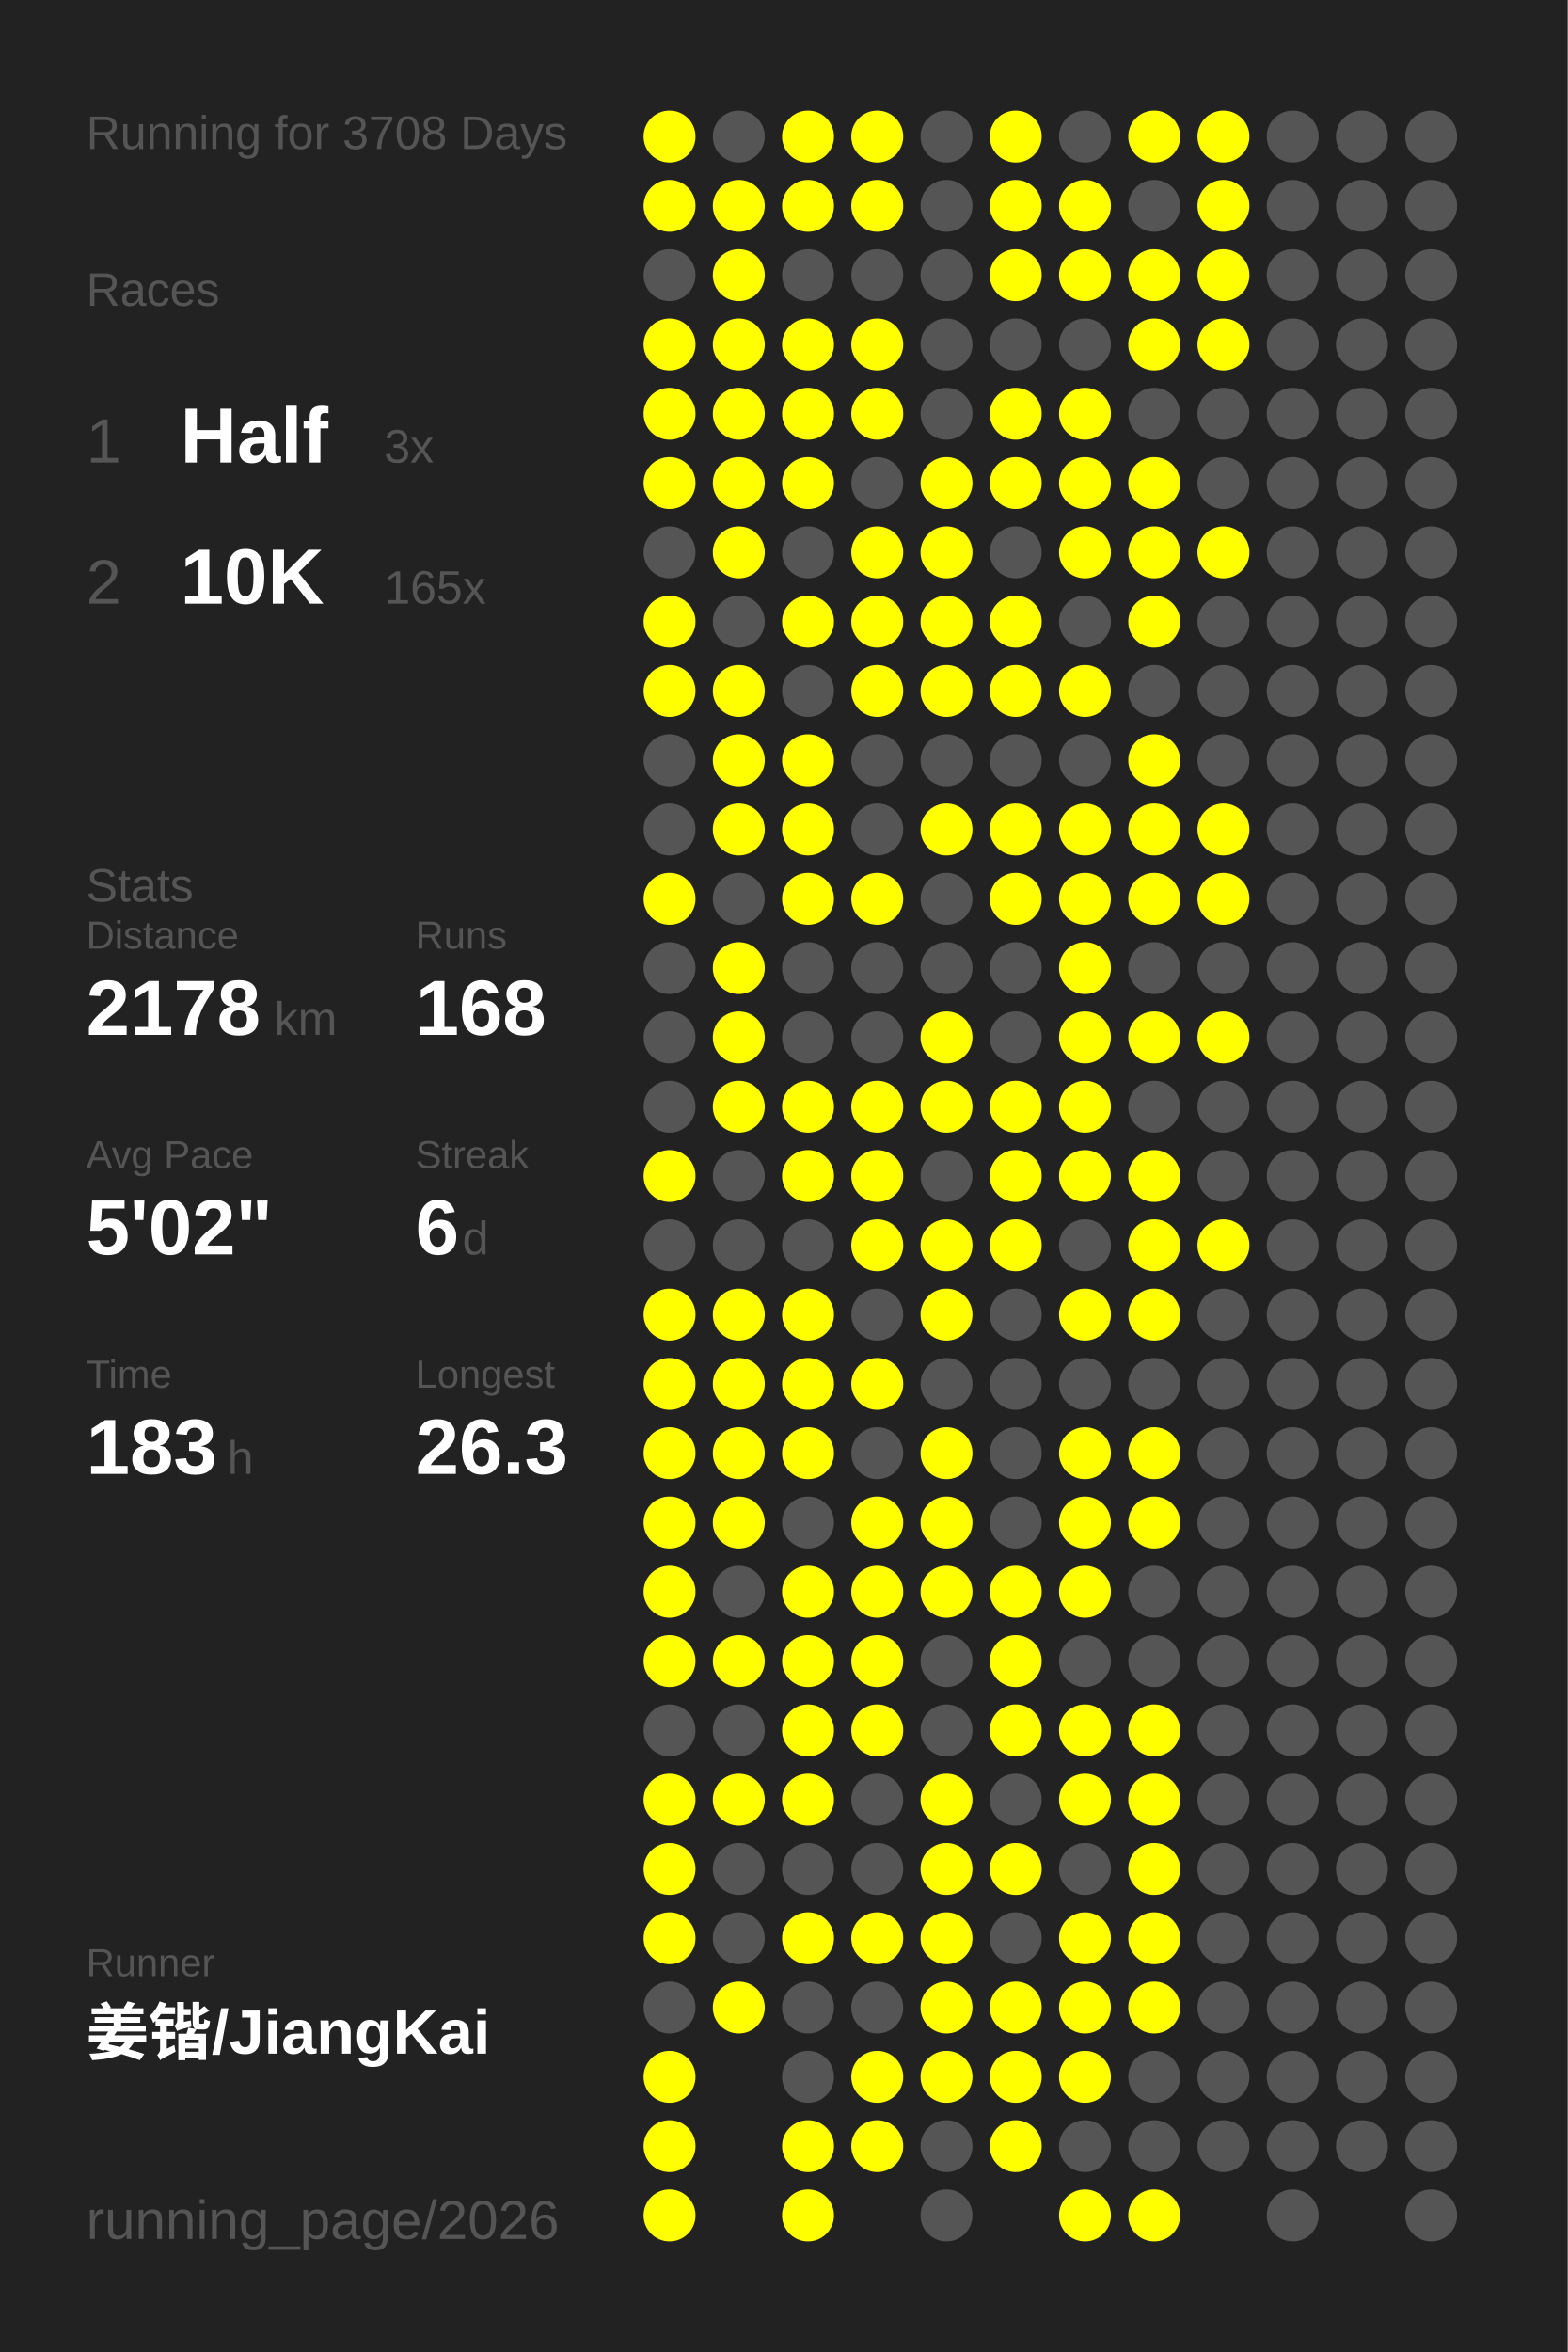
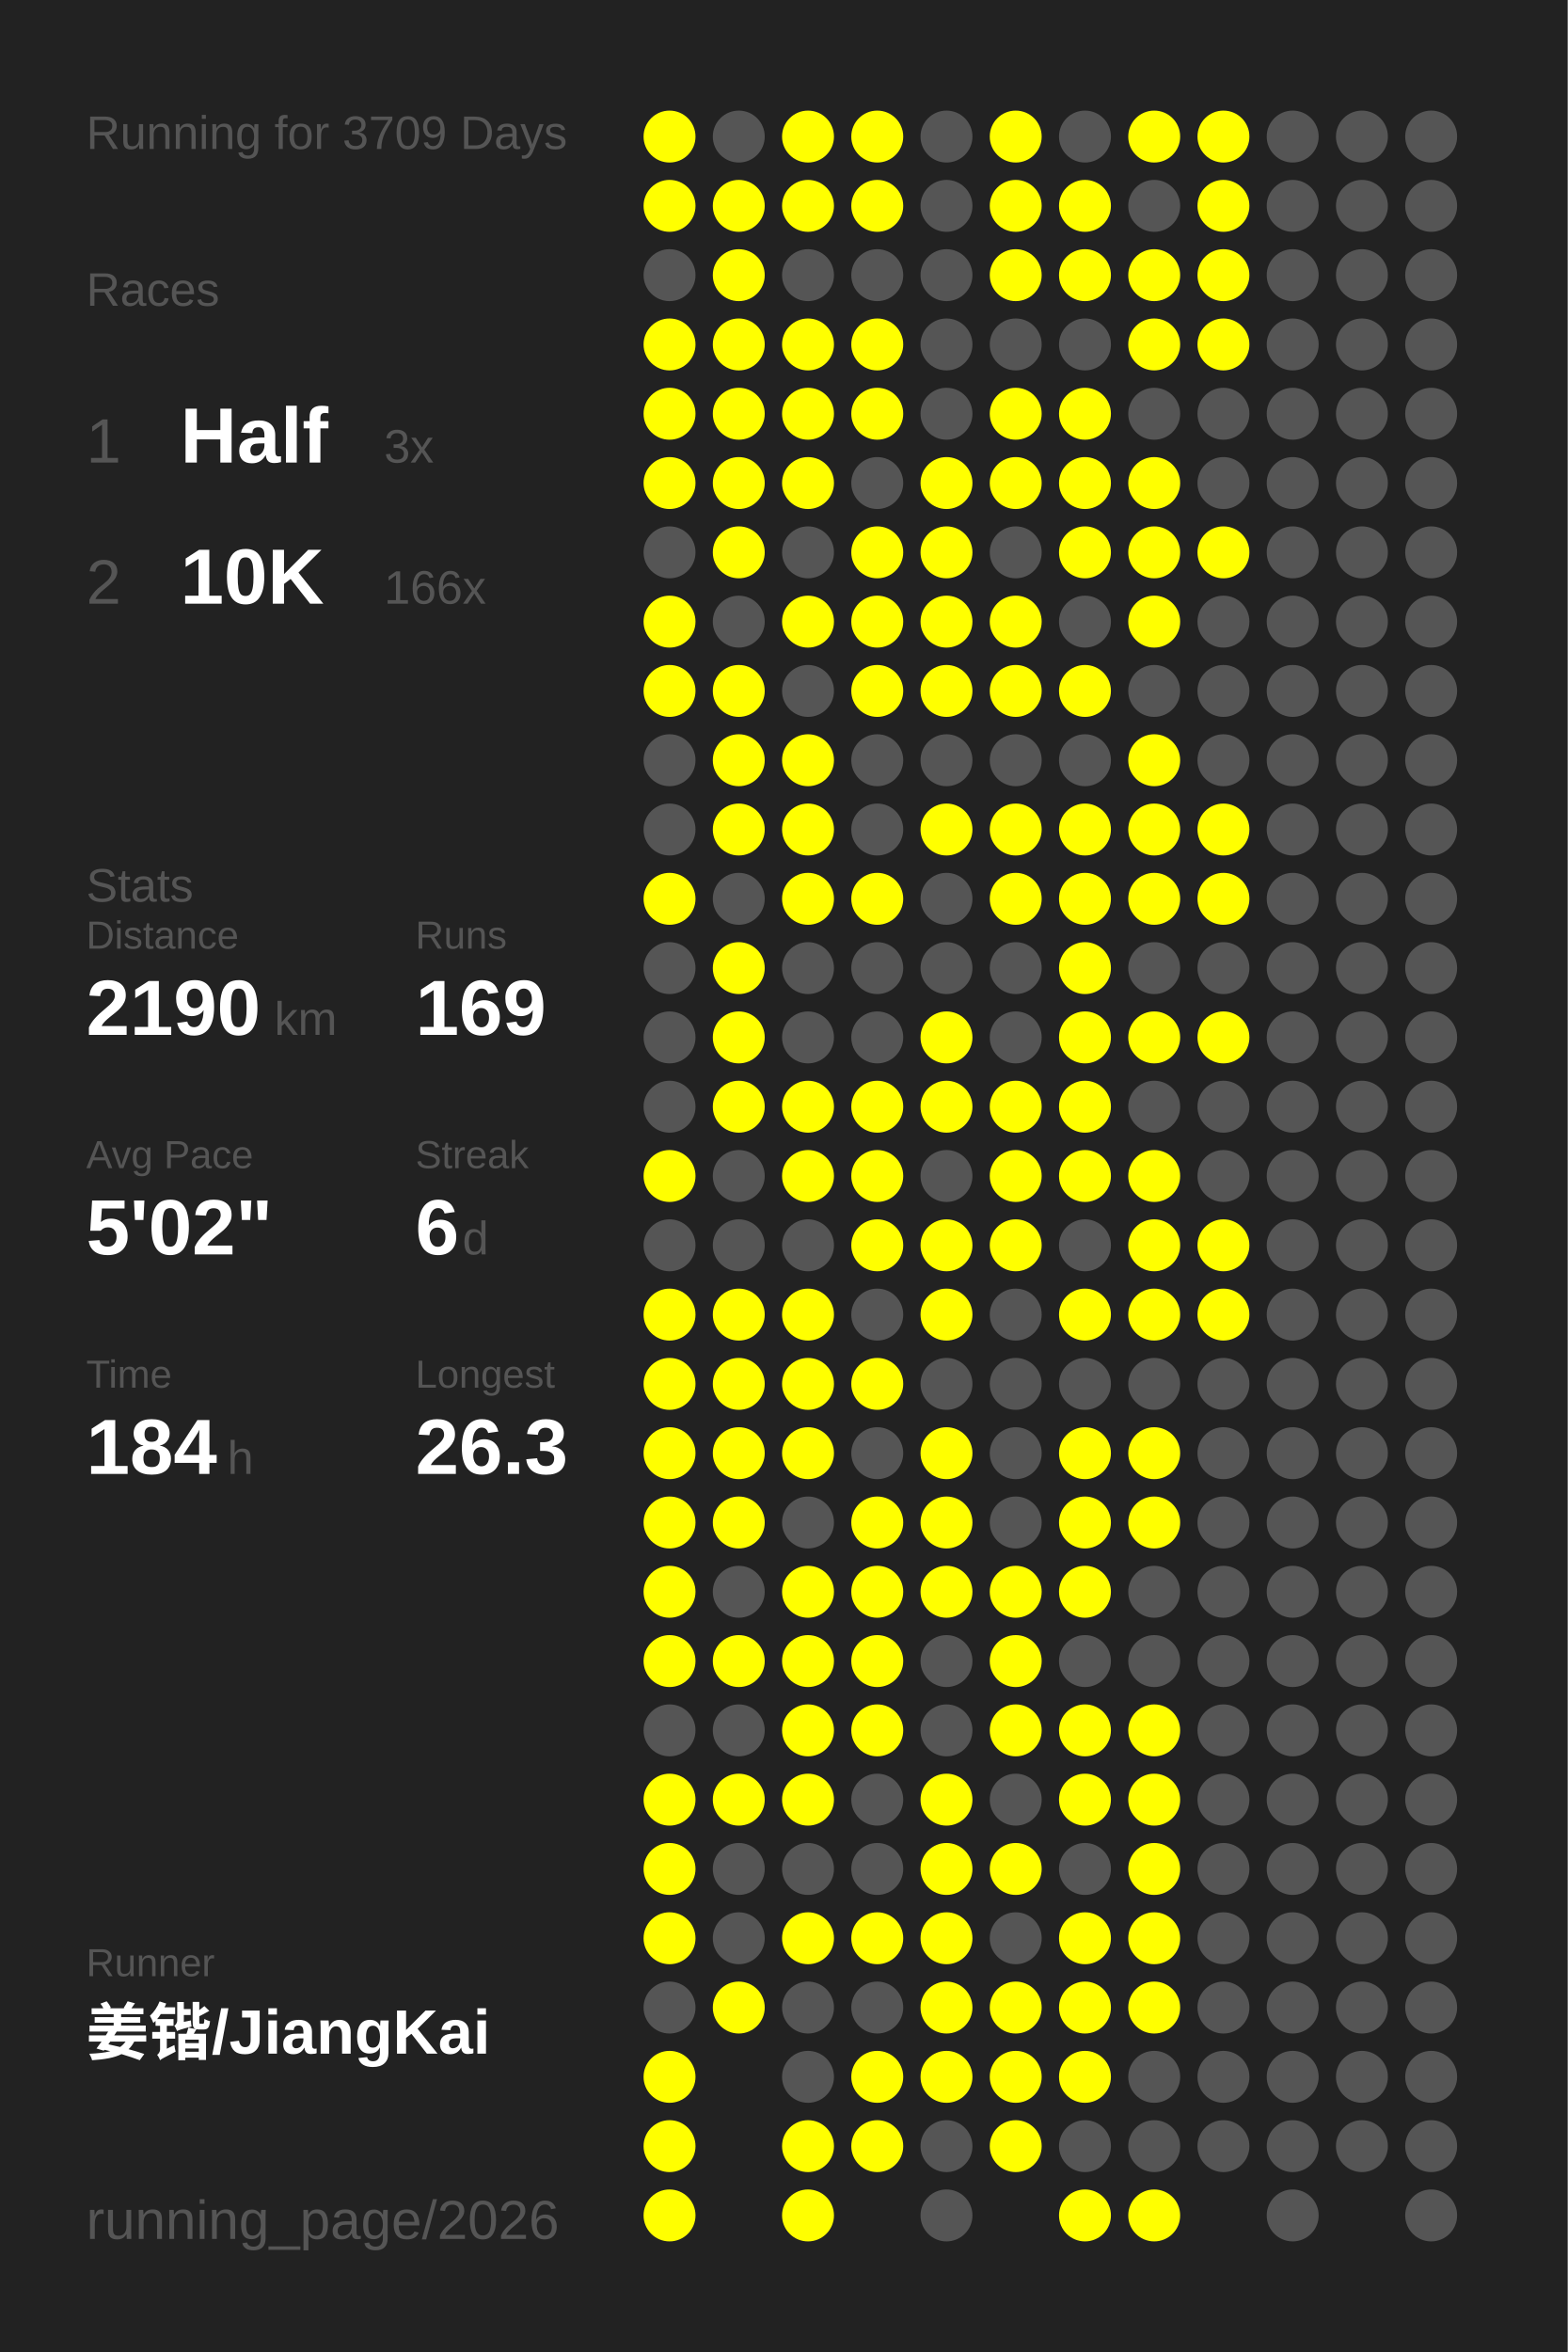
<svg xmlns="http://www.w3.org/2000/svg" baseProfile="full" height="300mm" version="1.1" viewBox="0,0,200,300" width="200mm">
  <defs />
  <rect fill="#222222" height="300" width="200" x="0" y="0" />
-   <text fill="#555555" style="font-size:6px; font-family:Arial;" x="11" y="19">Running for 3708 Days</text>
+   <text fill="#555555" style="font-size:6px; font-family:Arial;" x="11" y="19">Running for 3709 Days</text>
  <text fill="#555555" style="font-size:6px; font-family:Arial;" x="11" y="39">Races</text>
  <text fill="#555555" style="font-size:8px; font-family:Arial;" x="11" y="59">1</text>
  <text fill="#FFFFFF" style="font-size:10px; font-family:Arial; font-weight:bold;" x="23" y="59">Half</text>
  <text fill="#555555" style="font-size:6px; font-family:Arial;" x="49" y="59">3x</text>
  <text fill="#555555" style="font-size:8px; font-family:Arial;" x="11" y="77">2</text>
  <text fill="#FFFFFF" style="font-size:10px; font-family:Arial; font-weight:bold;" x="23" y="77">10K</text>
-   <text fill="#555555" style="font-size:6px; font-family:Arial;" x="49" y="77">165x</text>
+   <text fill="#555555" style="font-size:6px; font-family:Arial;" x="49" y="77">166x</text>
  <text fill="#555555" style="font-size:6px; font-family:Arial;" x="11" y="115">Stats</text>
  <text fill="#555555" style="font-size:5px; font-family:Arial;" x="11" y="121">Distance</text>
-   <text fill="#FFFFFF" style="font-size:10px; font-family:Arial; font-weight:bold;" x="11" y="132">2178</text>
+   <text fill="#FFFFFF" style="font-size:10px; font-family:Arial; font-weight:bold;" x="11" y="132">2190</text>
  <text fill="#555555" style="font-size:6px; font-family:Arial;" x="35" y="132">km</text>
  <text fill="#555555" style="font-size:5px; font-family:Arial;" x="53" y="121">Runs</text>
-   <text fill="#FFFFFF" style="font-size:10px; font-family:Arial; font-weight:bold;" x="53" y="132">168</text>
+   <text fill="#FFFFFF" style="font-size:10px; font-family:Arial; font-weight:bold;" x="53" y="132">169</text>
  <text fill="#555555" style="font-size:5px; font-family:Arial;" x="11" y="149">Avg Pace</text>
  <text fill="#FFFFFF" style="font-size:10px; font-family:Arial; font-weight:bold;" x="11" y="160">5'02"</text>
  <text fill="#555555" style="font-size:5px; font-family:Arial;" x="53" y="149">Streak</text>
  <text fill="#FFFFFF" style="font-size:10px; font-family:Arial; font-weight:bold;" x="53" y="160">6</text>
  <text fill="#555555" style="font-size:6px; font-family:Arial;" x="59" y="160">d</text>
  <text fill="#555555" style="font-size:5px; font-family:Arial;" x="11" y="177">Time</text>
-   <text fill="#FFFFFF" style="font-size:10px; font-family:Arial; font-weight:bold;" x="11" y="188">183</text>
+   <text fill="#FFFFFF" style="font-size:10px; font-family:Arial; font-weight:bold;" x="11" y="188">184</text>
  <text fill="#555555" style="font-size:6px; font-family:Arial;" x="29" y="188">h</text>
  <text fill="#555555" style="font-size:5px; font-family:Arial;" x="53" y="177">Longest</text>
  <text fill="#FFFFFF" style="font-size:10px; font-family:Arial; font-weight:bold;" x="53" y="188">26.3</text>
  <text fill="#555555" style="font-size:5px; font-family:Arial;" x="11" y="252.065">Runner</text>
  <text fill="#FFFFFF" style="font-size:8px; font-family:Arial; font-weight:bold;" x="11" y="262.065">姜锴/JiangKai</text>
  <text fill="#555555" style="font-size:7px; font-family:Arial;" x="11" y="285.581">running_page/2026</text>
  <circle cx="85.417" cy="17.419" fill="#FFFF00" r="3.312" />
  <circle cx="85.417" cy="26.258" fill="#FFFF00" r="3.312" />
  <circle cx="85.417" cy="35.097" fill="#555555" r="3.312" />
  <circle cx="85.417" cy="43.935" fill="#FFFF00" r="3.312" />
  <circle cx="85.417" cy="52.774" fill="#FFFF00" r="3.312" />
  <circle cx="85.417" cy="61.613" fill="#FFFF00" r="3.312" />
  <circle cx="85.417" cy="70.452" fill="#555555" r="3.312" />
  <circle cx="85.417" cy="79.29" fill="#FFFF00" r="3.312" />
  <circle cx="85.417" cy="88.129" fill="#FFFF00" r="3.312" />
  <circle cx="85.417" cy="96.968" fill="#555555" r="3.312" />
  <circle cx="85.417" cy="105.806" fill="#555555" r="3.312" />
  <circle cx="85.417" cy="114.645" fill="#FFFF00" r="3.312" />
  <circle cx="85.417" cy="123.484" fill="#555555" r="3.312" />
  <circle cx="85.417" cy="132.323" fill="#555555" r="3.312" />
  <circle cx="85.417" cy="141.161" fill="#555555" r="3.312" />
  <circle cx="85.417" cy="150" fill="#FFFF00" r="3.312" />
  <circle cx="85.417" cy="158.839" fill="#555555" r="3.312" />
  <circle cx="85.417" cy="167.677" fill="#FFFF00" r="3.312" />
  <circle cx="85.417" cy="176.516" fill="#FFFF00" r="3.312" />
  <circle cx="85.417" cy="185.355" fill="#FFFF00" r="3.312" />
  <circle cx="85.417" cy="194.194" fill="#FFFF00" r="3.312" />
  <circle cx="85.417" cy="203.032" fill="#FFFF00" r="3.312" />
  <circle cx="85.417" cy="211.871" fill="#FFFF00" r="3.312" />
  <circle cx="85.417" cy="220.71" fill="#555555" r="3.312" />
  <circle cx="85.417" cy="229.548" fill="#FFFF00" r="3.312" />
  <circle cx="85.417" cy="238.387" fill="#FFFF00" r="3.312" />
  <circle cx="85.417" cy="247.226" fill="#FFFF00" r="3.312" />
  <circle cx="85.417" cy="256.065" fill="#555555" r="3.312" />
  <circle cx="85.417" cy="264.903" fill="#FFFF00" r="3.312" />
  <circle cx="85.417" cy="273.742" fill="#FFFF00" r="3.312" />
  <circle cx="85.417" cy="282.581" fill="#FFFF00" r="3.312" />
  <circle cx="94.25" cy="17.419" fill="#555555" r="3.312" />
  <circle cx="94.25" cy="26.258" fill="#FFFF00" r="3.312" />
  <circle cx="94.25" cy="35.097" fill="#FFFF00" r="3.312" />
  <circle cx="94.25" cy="43.935" fill="#FFFF00" r="3.312" />
  <circle cx="94.25" cy="52.774" fill="#FFFF00" r="3.312" />
  <circle cx="94.25" cy="61.613" fill="#FFFF00" r="3.312" />
  <circle cx="94.25" cy="70.452" fill="#FFFF00" r="3.312" />
  <circle cx="94.25" cy="79.29" fill="#555555" r="3.312" />
  <circle cx="94.25" cy="88.129" fill="#FFFF00" r="3.312" />
  <circle cx="94.25" cy="96.968" fill="#FFFF00" r="3.312" />
  <circle cx="94.25" cy="105.806" fill="#FFFF00" r="3.312" />
  <circle cx="94.25" cy="114.645" fill="#555555" r="3.312" />
  <circle cx="94.25" cy="123.484" fill="#FFFF00" r="3.312" />
  <circle cx="94.25" cy="132.323" fill="#FFFF00" r="3.312" />
  <circle cx="94.25" cy="141.161" fill="#FFFF00" r="3.312" />
  <circle cx="94.25" cy="150" fill="#555555" r="3.312" />
  <circle cx="94.25" cy="158.839" fill="#555555" r="3.312" />
  <circle cx="94.25" cy="167.677" fill="#FFFF00" r="3.312" />
  <circle cx="94.25" cy="176.516" fill="#FFFF00" r="3.312" />
  <circle cx="94.25" cy="185.355" fill="#FFFF00" r="3.312" />
  <circle cx="94.25" cy="194.194" fill="#FFFF00" r="3.312" />
  <circle cx="94.25" cy="203.032" fill="#555555" r="3.312" />
  <circle cx="94.25" cy="211.871" fill="#FFFF00" r="3.312" />
  <circle cx="94.25" cy="220.71" fill="#555555" r="3.312" />
  <circle cx="94.25" cy="229.548" fill="#FFFF00" r="3.312" />
  <circle cx="94.25" cy="238.387" fill="#555555" r="3.312" />
  <circle cx="94.25" cy="247.226" fill="#555555" r="3.312" />
  <circle cx="94.25" cy="256.065" fill="#FFFF00" r="3.312" />
  <circle cx="103.083" cy="17.419" fill="#FFFF00" r="3.312" />
  <circle cx="103.083" cy="26.258" fill="#FFFF00" r="3.312" />
  <circle cx="103.083" cy="35.097" fill="#555555" r="3.312" />
  <circle cx="103.083" cy="43.935" fill="#FFFF00" r="3.312" />
  <circle cx="103.083" cy="52.774" fill="#FFFF00" r="3.312" />
  <circle cx="103.083" cy="61.613" fill="#FFFF00" r="3.312" />
  <circle cx="103.083" cy="70.452" fill="#555555" r="3.312" />
  <circle cx="103.083" cy="79.29" fill="#FFFF00" r="3.312" />
  <circle cx="103.083" cy="88.129" fill="#555555" r="3.312" />
  <circle cx="103.083" cy="96.968" fill="#FFFF00" r="3.312" />
  <circle cx="103.083" cy="105.806" fill="#FFFF00" r="3.312" />
  <circle cx="103.083" cy="114.645" fill="#FFFF00" r="3.312" />
  <circle cx="103.083" cy="123.484" fill="#555555" r="3.312" />
  <circle cx="103.083" cy="132.323" fill="#555555" r="3.312" />
  <circle cx="103.083" cy="141.161" fill="#FFFF00" r="3.312" />
  <circle cx="103.083" cy="150" fill="#FFFF00" r="3.312" />
  <circle cx="103.083" cy="158.839" fill="#555555" r="3.312" />
  <circle cx="103.083" cy="167.677" fill="#FFFF00" r="3.312" />
  <circle cx="103.083" cy="176.516" fill="#FFFF00" r="3.312" />
  <circle cx="103.083" cy="185.355" fill="#FFFF00" r="3.312" />
  <circle cx="103.083" cy="194.194" fill="#555555" r="3.312" />
  <circle cx="103.083" cy="203.032" fill="#FFFF00" r="3.312" />
  <circle cx="103.083" cy="211.871" fill="#FFFF00" r="3.312" />
  <circle cx="103.083" cy="220.71" fill="#FFFF00" r="3.312" />
  <circle cx="103.083" cy="229.548" fill="#FFFF00" r="3.312" />
  <circle cx="103.083" cy="238.387" fill="#555555" r="3.312" />
  <circle cx="103.083" cy="247.226" fill="#FFFF00" r="3.312" />
  <circle cx="103.083" cy="256.065" fill="#555555" r="3.312" />
  <circle cx="103.083" cy="264.903" fill="#555555" r="3.312" />
  <circle cx="103.083" cy="273.742" fill="#FFFF00" r="3.312" />
  <circle cx="103.083" cy="282.581" fill="#FFFF00" r="3.312" />
  <circle cx="111.917" cy="17.419" fill="#FFFF00" r="3.312" />
  <circle cx="111.917" cy="26.258" fill="#FFFF00" r="3.312" />
  <circle cx="111.917" cy="35.097" fill="#555555" r="3.312" />
  <circle cx="111.917" cy="43.935" fill="#FFFF00" r="3.312" />
  <circle cx="111.917" cy="52.774" fill="#FFFF00" r="3.312" />
  <circle cx="111.917" cy="61.613" fill="#555555" r="3.312" />
  <circle cx="111.917" cy="70.452" fill="#FFFF00" r="3.312" />
  <circle cx="111.917" cy="79.29" fill="#FFFF00" r="3.312" />
  <circle cx="111.917" cy="88.129" fill="#FFFF00" r="3.312" />
  <circle cx="111.917" cy="96.968" fill="#555555" r="3.312" />
  <circle cx="111.917" cy="105.806" fill="#555555" r="3.312" />
  <circle cx="111.917" cy="114.645" fill="#FFFF00" r="3.312" />
  <circle cx="111.917" cy="123.484" fill="#555555" r="3.312" />
  <circle cx="111.917" cy="132.323" fill="#555555" r="3.312" />
  <circle cx="111.917" cy="141.161" fill="#FFFF00" r="3.312" />
  <circle cx="111.917" cy="150" fill="#FFFF00" r="3.312" />
  <circle cx="111.917" cy="158.839" fill="#FFFF00" r="3.312" />
  <circle cx="111.917" cy="167.677" fill="#555555" r="3.312" />
  <circle cx="111.917" cy="176.516" fill="#FFFF00" r="3.312" />
  <circle cx="111.917" cy="185.355" fill="#555555" r="3.312" />
  <circle cx="111.917" cy="194.194" fill="#FFFF00" r="3.312" />
  <circle cx="111.917" cy="203.032" fill="#FFFF00" r="3.312" />
  <circle cx="111.917" cy="211.871" fill="#FFFF00" r="3.312" />
  <circle cx="111.917" cy="220.71" fill="#FFFF00" r="3.312" />
  <circle cx="111.917" cy="229.548" fill="#555555" r="3.312" />
  <circle cx="111.917" cy="238.387" fill="#555555" r="3.312" />
  <circle cx="111.917" cy="247.226" fill="#FFFF00" r="3.312" />
  <circle cx="111.917" cy="256.065" fill="#555555" r="3.312" />
  <circle cx="111.917" cy="264.903" fill="#FFFF00" r="3.312" />
  <circle cx="111.917" cy="273.742" fill="#FFFF00" r="3.312" />
  <circle cx="120.75" cy="17.419" fill="#555555" r="3.312" />
  <circle cx="120.75" cy="26.258" fill="#555555" r="3.312" />
  <circle cx="120.75" cy="35.097" fill="#555555" r="3.312" />
  <circle cx="120.75" cy="43.935" fill="#555555" r="3.312" />
  <circle cx="120.75" cy="52.774" fill="#555555" r="3.312" />
  <circle cx="120.75" cy="61.613" fill="#FFFF00" r="3.312" />
  <circle cx="120.75" cy="70.452" fill="#FFFF00" r="3.312" />
  <circle cx="120.75" cy="79.29" fill="#FFFF00" r="3.312" />
  <circle cx="120.75" cy="88.129" fill="#FFFF00" r="3.312" />
  <circle cx="120.75" cy="96.968" fill="#555555" r="3.312" />
  <circle cx="120.75" cy="105.806" fill="#FFFF00" r="3.312" />
  <circle cx="120.75" cy="114.645" fill="#555555" r="3.312" />
  <circle cx="120.75" cy="123.484" fill="#555555" r="3.312" />
  <circle cx="120.75" cy="132.323" fill="#FFFF00" r="3.312" />
  <circle cx="120.75" cy="141.161" fill="#FFFF00" r="3.312" />
  <circle cx="120.75" cy="150" fill="#555555" r="3.312" />
  <circle cx="120.75" cy="158.839" fill="#FFFF00" r="3.312" />
  <circle cx="120.75" cy="167.677" fill="#FFFF00" r="3.312" />
  <circle cx="120.75" cy="176.516" fill="#555555" r="3.312" />
  <circle cx="120.75" cy="185.355" fill="#FFFF00" r="3.312" />
  <circle cx="120.75" cy="194.194" fill="#FFFF00" r="3.312" />
  <circle cx="120.75" cy="203.032" fill="#FFFF00" r="3.312" />
  <circle cx="120.75" cy="211.871" fill="#555555" r="3.312" />
  <circle cx="120.75" cy="220.71" fill="#555555" r="3.312" />
  <circle cx="120.75" cy="229.548" fill="#FFFF00" r="3.312" />
  <circle cx="120.75" cy="238.387" fill="#FFFF00" r="3.312" />
  <circle cx="120.75" cy="247.226" fill="#FFFF00" r="3.312" />
  <circle cx="120.75" cy="256.065" fill="#FFFF00" r="3.312" />
  <circle cx="120.75" cy="264.903" fill="#FFFF00" r="3.312" />
  <circle cx="120.75" cy="273.742" fill="#555555" r="3.312" />
  <circle cx="120.75" cy="282.581" fill="#555555" r="3.312" />
  <circle cx="129.583" cy="17.419" fill="#FFFF00" r="3.312" />
  <circle cx="129.583" cy="26.258" fill="#FFFF00" r="3.312" />
  <circle cx="129.583" cy="35.097" fill="#FFFF00" r="3.312" />
  <circle cx="129.583" cy="43.935" fill="#555555" r="3.312" />
  <circle cx="129.583" cy="52.774" fill="#FFFF00" r="3.312" />
  <circle cx="129.583" cy="61.613" fill="#FFFF00" r="3.312" />
  <circle cx="129.583" cy="70.452" fill="#555555" r="3.312" />
  <circle cx="129.583" cy="79.29" fill="#FFFF00" r="3.312" />
  <circle cx="129.583" cy="88.129" fill="#FFFF00" r="3.312" />
  <circle cx="129.583" cy="96.968" fill="#555555" r="3.312" />
  <circle cx="129.583" cy="105.806" fill="#FFFF00" r="3.312" />
  <circle cx="129.583" cy="114.645" fill="#FFFF00" r="3.312" />
  <circle cx="129.583" cy="123.484" fill="#555555" r="3.312" />
  <circle cx="129.583" cy="132.323" fill="#555555" r="3.312" />
  <circle cx="129.583" cy="141.161" fill="#FFFF00" r="3.312" />
  <circle cx="129.583" cy="150" fill="#FFFF00" r="3.312" />
  <circle cx="129.583" cy="158.839" fill="#FFFF00" r="3.312" />
  <circle cx="129.583" cy="167.677" fill="#555555" r="3.312" />
  <circle cx="129.583" cy="176.516" fill="#555555" r="3.312" />
  <circle cx="129.583" cy="185.355" fill="#555555" r="3.312" />
  <circle cx="129.583" cy="194.194" fill="#555555" r="3.312" />
  <circle cx="129.583" cy="203.032" fill="#FFFF00" r="3.312" />
  <circle cx="129.583" cy="211.871" fill="#FFFF00" r="3.312" />
  <circle cx="129.583" cy="220.71" fill="#FFFF00" r="3.312" />
  <circle cx="129.583" cy="229.548" fill="#555555" r="3.312" />
  <circle cx="129.583" cy="238.387" fill="#FFFF00" r="3.312" />
  <circle cx="129.583" cy="247.226" fill="#555555" r="3.312" />
  <circle cx="129.583" cy="256.065" fill="#FFFF00" r="3.312" />
  <circle cx="129.583" cy="264.903" fill="#FFFF00" r="3.312" />
  <circle cx="129.583" cy="273.742" fill="#FFFF00" r="3.312" />
  <circle cx="138.417" cy="17.419" fill="#555555" r="3.312" />
  <circle cx="138.417" cy="26.258" fill="#FFFF00" r="3.312" />
  <circle cx="138.417" cy="35.097" fill="#FFFF00" r="3.312" />
  <circle cx="138.417" cy="43.935" fill="#555555" r="3.312" />
  <circle cx="138.417" cy="52.774" fill="#FFFF00" r="3.312" />
  <circle cx="138.417" cy="61.613" fill="#FFFF00" r="3.312" />
  <circle cx="138.417" cy="70.452" fill="#FFFF00" r="3.312" />
  <circle cx="138.417" cy="79.29" fill="#555555" r="3.312" />
  <circle cx="138.417" cy="88.129" fill="#FFFF00" r="3.312" />
  <circle cx="138.417" cy="96.968" fill="#555555" r="3.312" />
  <circle cx="138.417" cy="105.806" fill="#FFFF00" r="3.312" />
  <circle cx="138.417" cy="114.645" fill="#FFFF00" r="3.312" />
  <circle cx="138.417" cy="123.484" fill="#FFFF00" r="3.312" />
  <circle cx="138.417" cy="132.323" fill="#FFFF00" r="3.312" />
  <circle cx="138.417" cy="141.161" fill="#FFFF00" r="3.312" />
  <circle cx="138.417" cy="150" fill="#FFFF00" r="3.312" />
  <circle cx="138.417" cy="158.839" fill="#555555" r="3.312" />
  <circle cx="138.417" cy="167.677" fill="#FFFF00" r="3.312" />
  <circle cx="138.417" cy="176.516" fill="#555555" r="3.312" />
  <circle cx="138.417" cy="185.355" fill="#FFFF00" r="3.312" />
  <circle cx="138.417" cy="194.194" fill="#FFFF00" r="3.312" />
  <circle cx="138.417" cy="203.032" fill="#FFFF00" r="3.312" />
  <circle cx="138.417" cy="211.871" fill="#555555" r="3.312" />
  <circle cx="138.417" cy="220.71" fill="#FFFF00" r="3.312" />
  <circle cx="138.417" cy="229.548" fill="#FFFF00" r="3.312" />
  <circle cx="138.417" cy="238.387" fill="#555555" r="3.312" />
  <circle cx="138.417" cy="247.226" fill="#FFFF00" r="3.312" />
  <circle cx="138.417" cy="256.065" fill="#FFFF00" r="3.312" />
  <circle cx="138.417" cy="264.903" fill="#FFFF00" r="3.312" />
  <circle cx="138.417" cy="273.742" fill="#555555" r="3.312" />
  <circle cx="138.417" cy="282.581" fill="#FFFF00" r="3.312" />
  <circle cx="147.25" cy="17.419" fill="#FFFF00" r="3.312" />
  <circle cx="147.25" cy="26.258" fill="#555555" r="3.312" />
  <circle cx="147.25" cy="35.097" fill="#FFFF00" r="3.312" />
  <circle cx="147.25" cy="43.935" fill="#FFFF00" r="3.312" />
  <circle cx="147.25" cy="52.774" fill="#555555" r="3.312" />
  <circle cx="147.25" cy="61.613" fill="#FFFF00" r="3.312" />
  <circle cx="147.25" cy="70.452" fill="#FFFF00" r="3.312" />
  <circle cx="147.25" cy="79.29" fill="#FFFF00" r="3.312" />
  <circle cx="147.25" cy="88.129" fill="#555555" r="3.312" />
  <circle cx="147.25" cy="96.968" fill="#FFFF00" r="3.312" />
  <circle cx="147.25" cy="105.806" fill="#FFFF00" r="3.312" />
  <circle cx="147.25" cy="114.645" fill="#FFFF00" r="3.312" />
  <circle cx="147.25" cy="123.484" fill="#555555" r="3.312" />
  <circle cx="147.25" cy="132.323" fill="#FFFF00" r="3.312" />
  <circle cx="147.25" cy="141.161" fill="#555555" r="3.312" />
  <circle cx="147.25" cy="150" fill="#FFFF00" r="3.312" />
  <circle cx="147.25" cy="158.839" fill="#FFFF00" r="3.312" />
  <circle cx="147.25" cy="167.677" fill="#FFFF00" r="3.312" />
  <circle cx="147.25" cy="176.516" fill="#555555" r="3.312" />
  <circle cx="147.25" cy="185.355" fill="#FFFF00" r="3.312" />
  <circle cx="147.25" cy="194.194" fill="#FFFF00" r="3.312" />
  <circle cx="147.25" cy="203.032" fill="#555555" r="3.312" />
  <circle cx="147.25" cy="211.871" fill="#555555" r="3.312" />
  <circle cx="147.25" cy="220.71" fill="#FFFF00" r="3.312" />
  <circle cx="147.25" cy="229.548" fill="#FFFF00" r="3.312" />
  <circle cx="147.25" cy="238.387" fill="#FFFF00" r="3.312" />
  <circle cx="147.25" cy="247.226" fill="#FFFF00" r="3.312" />
  <circle cx="147.25" cy="256.065" fill="#FFFF00" r="3.312" />
  <circle cx="147.25" cy="264.903" fill="#555555" r="3.312" />
  <circle cx="147.25" cy="273.742" fill="#555555" r="3.312" />
  <circle cx="147.25" cy="282.581" fill="#FFFF00" r="3.312" />
  <circle cx="156.083" cy="17.419" fill="#FFFF00" r="3.312" />
  <circle cx="156.083" cy="26.258" fill="#FFFF00" r="3.312" />
  <circle cx="156.083" cy="35.097" fill="#FFFF00" r="3.312" />
  <circle cx="156.083" cy="43.935" fill="#FFFF00" r="3.312" />
  <circle cx="156.083" cy="52.774" fill="#555555" r="3.312" />
  <circle cx="156.083" cy="61.613" fill="#555555" r="3.312" />
  <circle cx="156.083" cy="70.452" fill="#FFFF00" r="3.312" />
  <circle cx="156.083" cy="79.29" fill="#555555" r="3.312" />
  <circle cx="156.083" cy="88.129" fill="#555555" r="3.312" />
  <circle cx="156.083" cy="96.968" fill="#555555" r="3.312" />
  <circle cx="156.083" cy="105.806" fill="#FFFF00" r="3.312" />
  <circle cx="156.083" cy="114.645" fill="#FFFF00" r="3.312" />
  <circle cx="156.083" cy="123.484" fill="#555555" r="3.312" />
  <circle cx="156.083" cy="132.323" fill="#FFFF00" r="3.312" />
  <circle cx="156.083" cy="141.161" fill="#555555" r="3.312" />
  <circle cx="156.083" cy="150" fill="#555555" r="3.312" />
  <circle cx="156.083" cy="158.839" fill="#FFFF00" r="3.312" />
-   <circle cx="156.083" cy="167.677" fill="#555555" r="3.312" />
+   <circle cx="156.083" cy="167.677" fill="#FFFF00" r="3.312" />
  <circle cx="156.083" cy="176.516" fill="#555555" r="3.312" />
  <circle cx="156.083" cy="185.355" fill="#555555" r="3.312" />
  <circle cx="156.083" cy="194.194" fill="#555555" r="3.312" />
  <circle cx="156.083" cy="203.032" fill="#555555" r="3.312" />
  <circle cx="156.083" cy="211.871" fill="#555555" r="3.312" />
  <circle cx="156.083" cy="220.71" fill="#555555" r="3.312" />
  <circle cx="156.083" cy="229.548" fill="#555555" r="3.312" />
  <circle cx="156.083" cy="238.387" fill="#555555" r="3.312" />
  <circle cx="156.083" cy="247.226" fill="#555555" r="3.312" />
  <circle cx="156.083" cy="256.065" fill="#555555" r="3.312" />
  <circle cx="156.083" cy="264.903" fill="#555555" r="3.312" />
  <circle cx="156.083" cy="273.742" fill="#555555" r="3.312" />
  <circle cx="164.917" cy="17.419" fill="#555555" r="3.312" />
  <circle cx="164.917" cy="26.258" fill="#555555" r="3.312" />
  <circle cx="164.917" cy="35.097" fill="#555555" r="3.312" />
  <circle cx="164.917" cy="43.935" fill="#555555" r="3.312" />
  <circle cx="164.917" cy="52.774" fill="#555555" r="3.312" />
  <circle cx="164.917" cy="61.613" fill="#555555" r="3.312" />
  <circle cx="164.917" cy="70.452" fill="#555555" r="3.312" />
  <circle cx="164.917" cy="79.29" fill="#555555" r="3.312" />
  <circle cx="164.917" cy="88.129" fill="#555555" r="3.312" />
  <circle cx="164.917" cy="96.968" fill="#555555" r="3.312" />
  <circle cx="164.917" cy="105.806" fill="#555555" r="3.312" />
  <circle cx="164.917" cy="114.645" fill="#555555" r="3.312" />
  <circle cx="164.917" cy="123.484" fill="#555555" r="3.312" />
  <circle cx="164.917" cy="132.323" fill="#555555" r="3.312" />
  <circle cx="164.917" cy="141.161" fill="#555555" r="3.312" />
  <circle cx="164.917" cy="150" fill="#555555" r="3.312" />
  <circle cx="164.917" cy="158.839" fill="#555555" r="3.312" />
  <circle cx="164.917" cy="167.677" fill="#555555" r="3.312" />
  <circle cx="164.917" cy="176.516" fill="#555555" r="3.312" />
  <circle cx="164.917" cy="185.355" fill="#555555" r="3.312" />
  <circle cx="164.917" cy="194.194" fill="#555555" r="3.312" />
  <circle cx="164.917" cy="203.032" fill="#555555" r="3.312" />
  <circle cx="164.917" cy="211.871" fill="#555555" r="3.312" />
  <circle cx="164.917" cy="220.71" fill="#555555" r="3.312" />
  <circle cx="164.917" cy="229.548" fill="#555555" r="3.312" />
  <circle cx="164.917" cy="238.387" fill="#555555" r="3.312" />
  <circle cx="164.917" cy="247.226" fill="#555555" r="3.312" />
  <circle cx="164.917" cy="256.065" fill="#555555" r="3.312" />
  <circle cx="164.917" cy="264.903" fill="#555555" r="3.312" />
  <circle cx="164.917" cy="273.742" fill="#555555" r="3.312" />
  <circle cx="164.917" cy="282.581" fill="#555555" r="3.312" />
  <circle cx="173.75" cy="17.419" fill="#555555" r="3.312" />
  <circle cx="173.75" cy="26.258" fill="#555555" r="3.312" />
  <circle cx="173.75" cy="35.097" fill="#555555" r="3.312" />
  <circle cx="173.75" cy="43.935" fill="#555555" r="3.312" />
  <circle cx="173.75" cy="52.774" fill="#555555" r="3.312" />
  <circle cx="173.75" cy="61.613" fill="#555555" r="3.312" />
  <circle cx="173.75" cy="70.452" fill="#555555" r="3.312" />
  <circle cx="173.75" cy="79.29" fill="#555555" r="3.312" />
  <circle cx="173.75" cy="88.129" fill="#555555" r="3.312" />
  <circle cx="173.75" cy="96.968" fill="#555555" r="3.312" />
  <circle cx="173.75" cy="105.806" fill="#555555" r="3.312" />
  <circle cx="173.75" cy="114.645" fill="#555555" r="3.312" />
  <circle cx="173.75" cy="123.484" fill="#555555" r="3.312" />
  <circle cx="173.75" cy="132.323" fill="#555555" r="3.312" />
  <circle cx="173.75" cy="141.161" fill="#555555" r="3.312" />
  <circle cx="173.75" cy="150" fill="#555555" r="3.312" />
  <circle cx="173.75" cy="158.839" fill="#555555" r="3.312" />
  <circle cx="173.75" cy="167.677" fill="#555555" r="3.312" />
  <circle cx="173.75" cy="176.516" fill="#555555" r="3.312" />
  <circle cx="173.75" cy="185.355" fill="#555555" r="3.312" />
  <circle cx="173.75" cy="194.194" fill="#555555" r="3.312" />
  <circle cx="173.75" cy="203.032" fill="#555555" r="3.312" />
  <circle cx="173.75" cy="211.871" fill="#555555" r="3.312" />
  <circle cx="173.75" cy="220.71" fill="#555555" r="3.312" />
  <circle cx="173.75" cy="229.548" fill="#555555" r="3.312" />
  <circle cx="173.75" cy="238.387" fill="#555555" r="3.312" />
  <circle cx="173.75" cy="247.226" fill="#555555" r="3.312" />
  <circle cx="173.75" cy="256.065" fill="#555555" r="3.312" />
  <circle cx="173.75" cy="264.903" fill="#555555" r="3.312" />
  <circle cx="173.75" cy="273.742" fill="#555555" r="3.312" />
  <circle cx="182.583" cy="17.419" fill="#555555" r="3.312" />
  <circle cx="182.583" cy="26.258" fill="#555555" r="3.312" />
  <circle cx="182.583" cy="35.097" fill="#555555" r="3.312" />
  <circle cx="182.583" cy="43.935" fill="#555555" r="3.312" />
  <circle cx="182.583" cy="52.774" fill="#555555" r="3.312" />
  <circle cx="182.583" cy="61.613" fill="#555555" r="3.312" />
  <circle cx="182.583" cy="70.452" fill="#555555" r="3.312" />
  <circle cx="182.583" cy="79.29" fill="#555555" r="3.312" />
  <circle cx="182.583" cy="88.129" fill="#555555" r="3.312" />
  <circle cx="182.583" cy="96.968" fill="#555555" r="3.312" />
  <circle cx="182.583" cy="105.806" fill="#555555" r="3.312" />
  <circle cx="182.583" cy="114.645" fill="#555555" r="3.312" />
  <circle cx="182.583" cy="123.484" fill="#555555" r="3.312" />
  <circle cx="182.583" cy="132.323" fill="#555555" r="3.312" />
  <circle cx="182.583" cy="141.161" fill="#555555" r="3.312" />
  <circle cx="182.583" cy="150" fill="#555555" r="3.312" />
  <circle cx="182.583" cy="158.839" fill="#555555" r="3.312" />
  <circle cx="182.583" cy="167.677" fill="#555555" r="3.312" />
  <circle cx="182.583" cy="176.516" fill="#555555" r="3.312" />
  <circle cx="182.583" cy="185.355" fill="#555555" r="3.312" />
  <circle cx="182.583" cy="194.194" fill="#555555" r="3.312" />
  <circle cx="182.583" cy="203.032" fill="#555555" r="3.312" />
  <circle cx="182.583" cy="211.871" fill="#555555" r="3.312" />
  <circle cx="182.583" cy="220.71" fill="#555555" r="3.312" />
  <circle cx="182.583" cy="229.548" fill="#555555" r="3.312" />
  <circle cx="182.583" cy="238.387" fill="#555555" r="3.312" />
  <circle cx="182.583" cy="247.226" fill="#555555" r="3.312" />
  <circle cx="182.583" cy="256.065" fill="#555555" r="3.312" />
  <circle cx="182.583" cy="264.903" fill="#555555" r="3.312" />
  <circle cx="182.583" cy="273.742" fill="#555555" r="3.312" />
  <circle cx="182.583" cy="282.581" fill="#555555" r="3.312" />
</svg>
